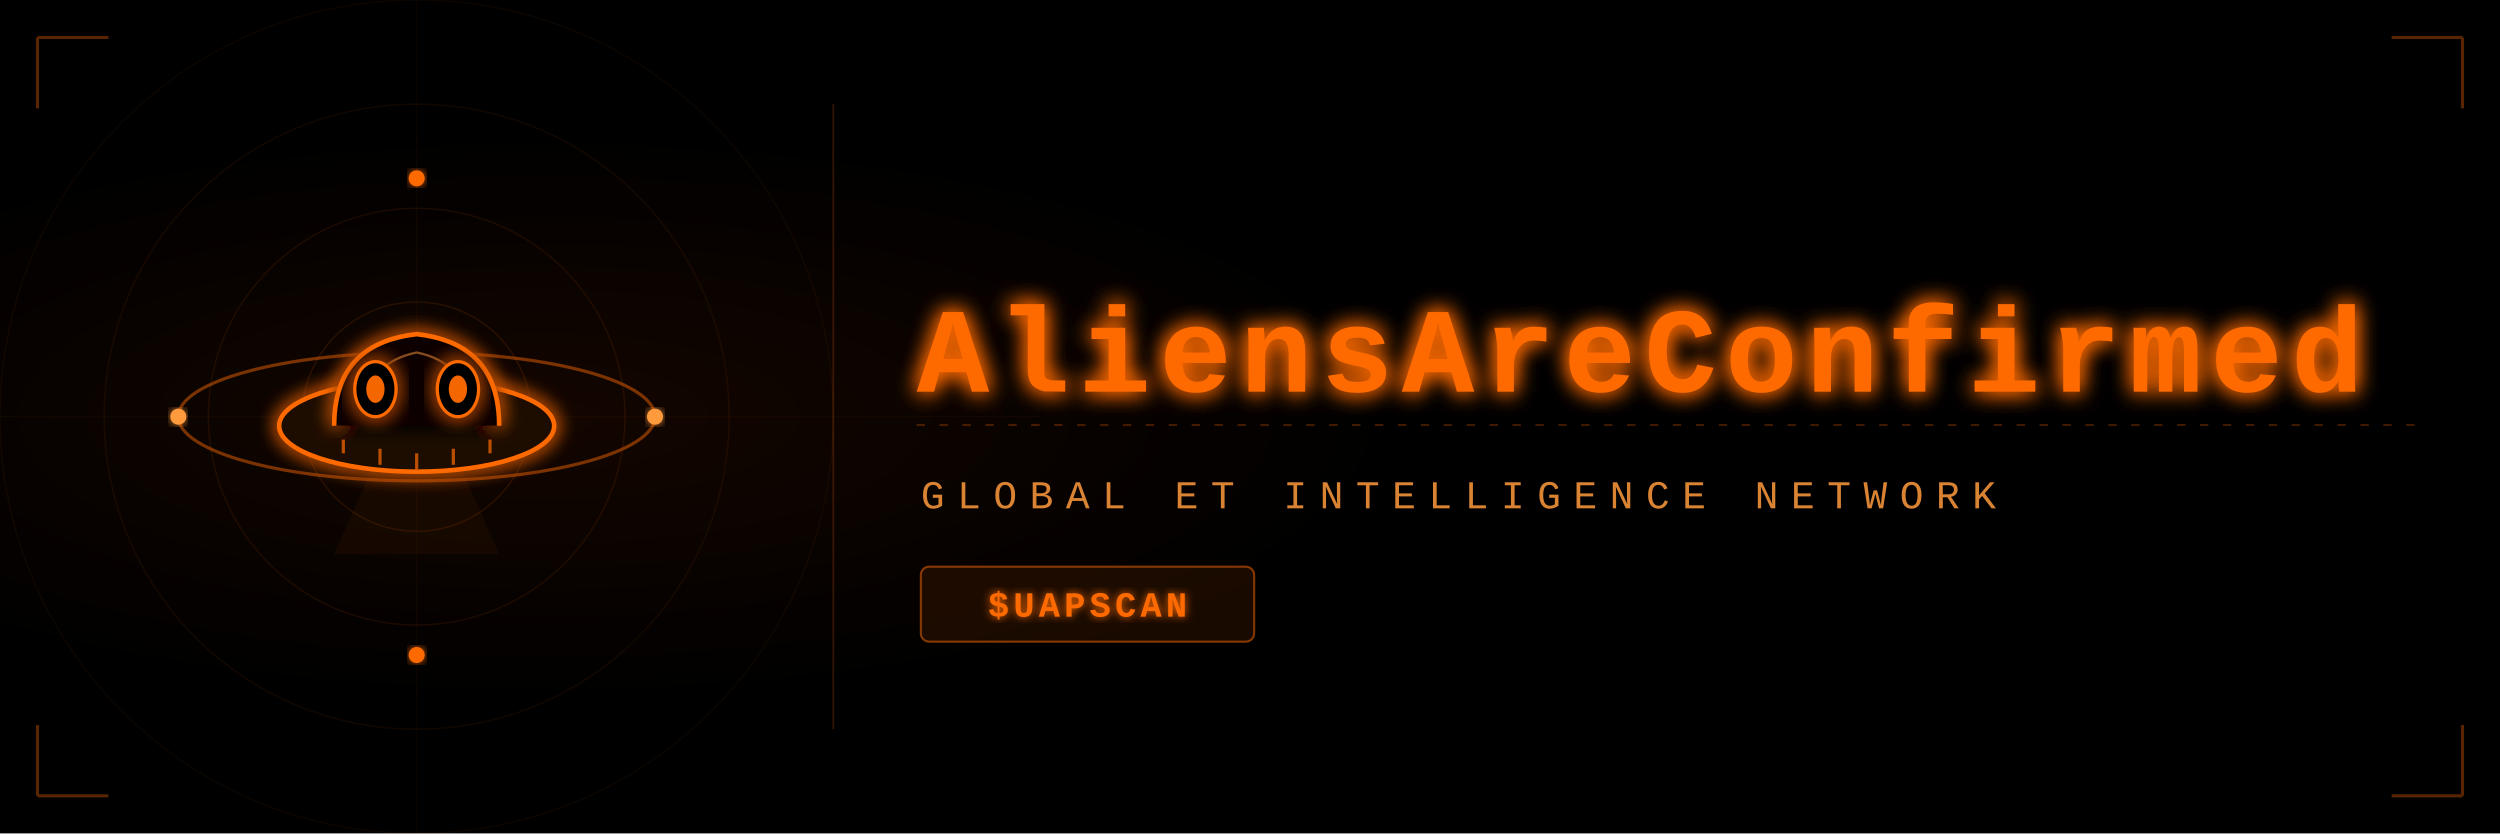
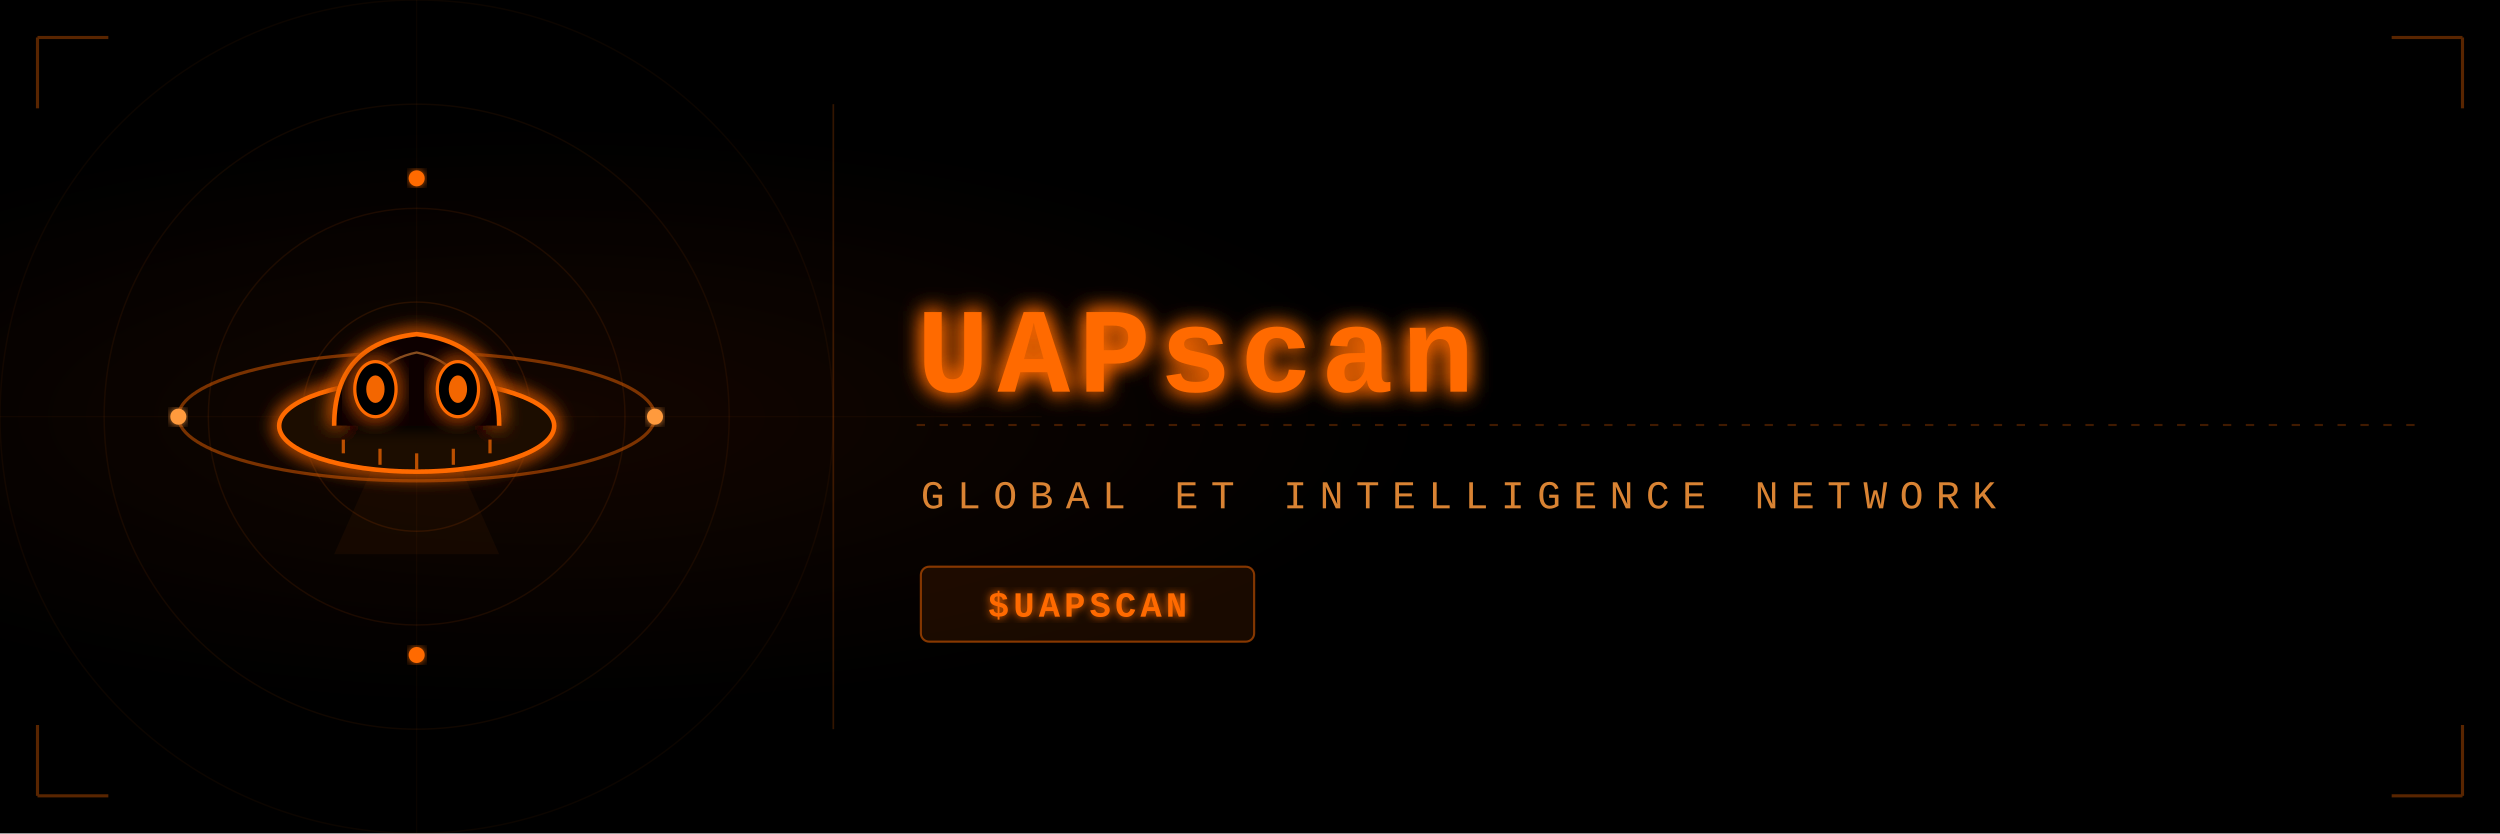
<svg xmlns="http://www.w3.org/2000/svg" viewBox="0 0 1200 400" width="1200" height="400">
  <defs>
    <radialGradient id="bgGlow" cx="22%" cy="50%" r="35%">
      <stop offset="0%" stop-color="#1a0800" />
      <stop offset="100%" stop-color="#000000" />
    </radialGradient>
    <filter id="textGlow" x="-5%" y="-40%" width="110%" height="180%">
      <feGaussianBlur stdDeviation="5" result="blur" />
      <feMerge>
        <feMergeNode in="blur" />
        <feMergeNode in="blur" />
        <feMergeNode in="SourceGraphic" />
      </feMerge>
    </filter>
    <filter id="logoGlow" x="-30%" y="-30%" width="160%" height="160%">
      <feGaussianBlur stdDeviation="4" result="blur" />
      <feMerge>
        <feMergeNode in="blur" />
        <feMergeNode in="blur" />
        <feMergeNode in="SourceGraphic" />
      </feMerge>
    </filter>
    <filter id="subtleGlow">
      <feGaussianBlur stdDeviation="2" result="blur" />
      <feMerge>
        <feMergeNode in="blur" />
        <feMergeNode in="SourceGraphic" />
      </feMerge>
    </filter>
  </defs>
  <rect width="1200" height="400" fill="url(#bgGlow)" />
  <rect width="1200" height="400" fill="#000000" opacity="0.25" />
  <circle cx="200" cy="200" r="55" fill="none" stroke="#FF6B00" stroke-width="0.7" stroke-opacity="0.12" />
  <circle cx="200" cy="200" r="100" fill="none" stroke="#FF6B00" stroke-width="0.7" stroke-opacity="0.09" />
  <circle cx="200" cy="200" r="150" fill="none" stroke="#FF6B00" stroke-width="0.7" stroke-opacity="0.07" />
  <circle cx="200" cy="200" r="200" fill="none" stroke="#FF6B00" stroke-width="0.7" stroke-opacity="0.05" />
  <line x1="200" y1="0" x2="200" y2="400" stroke="#FF6B00" stroke-width="0.5" stroke-opacity="0.05" />
  <line x1="0" y1="200" x2="500" y2="200" stroke="#FF6B00" stroke-width="0.5" stroke-opacity="0.05" />
  <g transform="translate(68, 68) scale(1.1)">
    <ellipse cx="120" cy="120" rx="104" ry="28" stroke="#FF6B00" stroke-width="1.4" fill="none" stroke-opacity="0.45" />
    <ellipse cx="120" cy="124" rx="60" ry="20" fill="#1a0800" stroke="#FF6B00" stroke-width="2" filter="url(#logoGlow)" />
    <path d="M84 124 Q84 88 120 84 Q156 88 156 124" fill="#0f0500" stroke="#FF6B00" stroke-width="2" filter="url(#logoGlow)" />
    <path d="M96 116 Q100 96 120 92 Q140 96 144 116" fill="none" stroke="#FF9A3C" stroke-width="1" stroke-opacity="0.5" />
    <line x1="88" y1="130" x2="88" y2="136" stroke="#FF6B00" stroke-width="1.4" stroke-opacity="0.7" />
    <line x1="104" y1="134" x2="104" y2="141" stroke="#FF6B00" stroke-width="1.4" stroke-opacity="0.7" />
    <line x1="120" y1="136" x2="120" y2="143" stroke="#FF6B00" stroke-width="1.4" stroke-opacity="0.7" />
    <line x1="136" y1="134" x2="136" y2="141" stroke="#FF6B00" stroke-width="1.4" stroke-opacity="0.7" />
    <line x1="152" y1="130" x2="152" y2="136" stroke="#FF6B00" stroke-width="1.4" stroke-opacity="0.7" />
    <path d="M100 144 L84 180 L156 180 L140 144" fill="#FF6B00" fill-opacity="0.05" />
    <ellipse cx="102" cy="108" rx="9" ry="12" fill="#000" stroke="#FF6B00" stroke-width="1.4" filter="url(#logoGlow)" />
    <ellipse cx="102" cy="108" rx="4" ry="6" fill="#FF6B00" fill-opacity="0.95" />
    <ellipse cx="138" cy="108" rx="9" ry="12" fill="#000" stroke="#FF6B00" stroke-width="1.4" filter="url(#logoGlow)" />
    <ellipse cx="138" cy="108" rx="4" ry="6" fill="#FF6B00" fill-opacity="0.95" />
    <circle cx="120" cy="16" r="3.5" fill="#FF6B00" filter="url(#subtleGlow)" />
    <circle cx="224" cy="120" r="3.5" fill="#FF9A3C" filter="url(#subtleGlow)" />
    <circle cx="120" cy="224" r="3.5" fill="#FF6B00" filter="url(#subtleGlow)" />
    <circle cx="16" cy="120" r="3.5" fill="#FF9A3C" filter="url(#subtleGlow)" />
  </g>
  <line x1="400" y1="50" x2="400" y2="350" stroke="#FF6B00" stroke-width="0.8" stroke-opacity="0.2" />
-   <text x="440" y="188" font-family="'Courier New', 'Lucida Console', monospace" font-size="58" font-weight="900" letter-spacing="4" fill="#FF6B00" filter="url(#textGlow)">AliensAreConfirmed</text>
+   <text x="440" y="188" font-family="'Courier New', 'Lucida Console', monospace" font-size="58" font-weight="900" letter-spacing="4" fill="#FF6B00" filter="url(#textGlow)">UAPscan</text>
  <line x1="440" y1="204" x2="1160" y2="204" stroke="#FF6B00" stroke-width="1" stroke-opacity="0.25" stroke-dasharray="4 7" />
  <text x="442" y="244" font-family="'Courier New', 'Lucida Console', monospace" font-size="19" font-weight="400" letter-spacing="6" fill="#FF9A3C" opacity="0.85">GLOBAL ET INTELLIGENCE NETWORK</text>
  <rect x="442" y="272" width="160" height="36" rx="4" fill="#FF6B00" fill-opacity="0.1" stroke="#FF6B00" stroke-width="1" stroke-opacity="0.5" />
  <text x="522" y="296" font-family="'Courier New', 'Lucida Console', monospace" font-size="17" font-weight="700" letter-spacing="2" fill="#FF6B00" text-anchor="middle" filter="url(#subtleGlow)">$UAPSCAN</text>
  <path d="M18 18 L18 52 M18 18 L52 18" stroke="#FF6B00" stroke-width="1.5" stroke-opacity="0.35" fill="none" />
  <path d="M1182 18 L1182 52 M1182 18 L1148 18" stroke="#FF6B00" stroke-width="1.5" stroke-opacity="0.35" fill="none" />
  <path d="M18 382 L18 348 M18 382 L52 382" stroke="#FF6B00" stroke-width="1.5" stroke-opacity="0.35" fill="none" />
  <path d="M1182 382 L1182 348 M1182 382 L1148 382" stroke="#FF6B00" stroke-width="1.5" stroke-opacity="0.35" fill="none" />
</svg>
